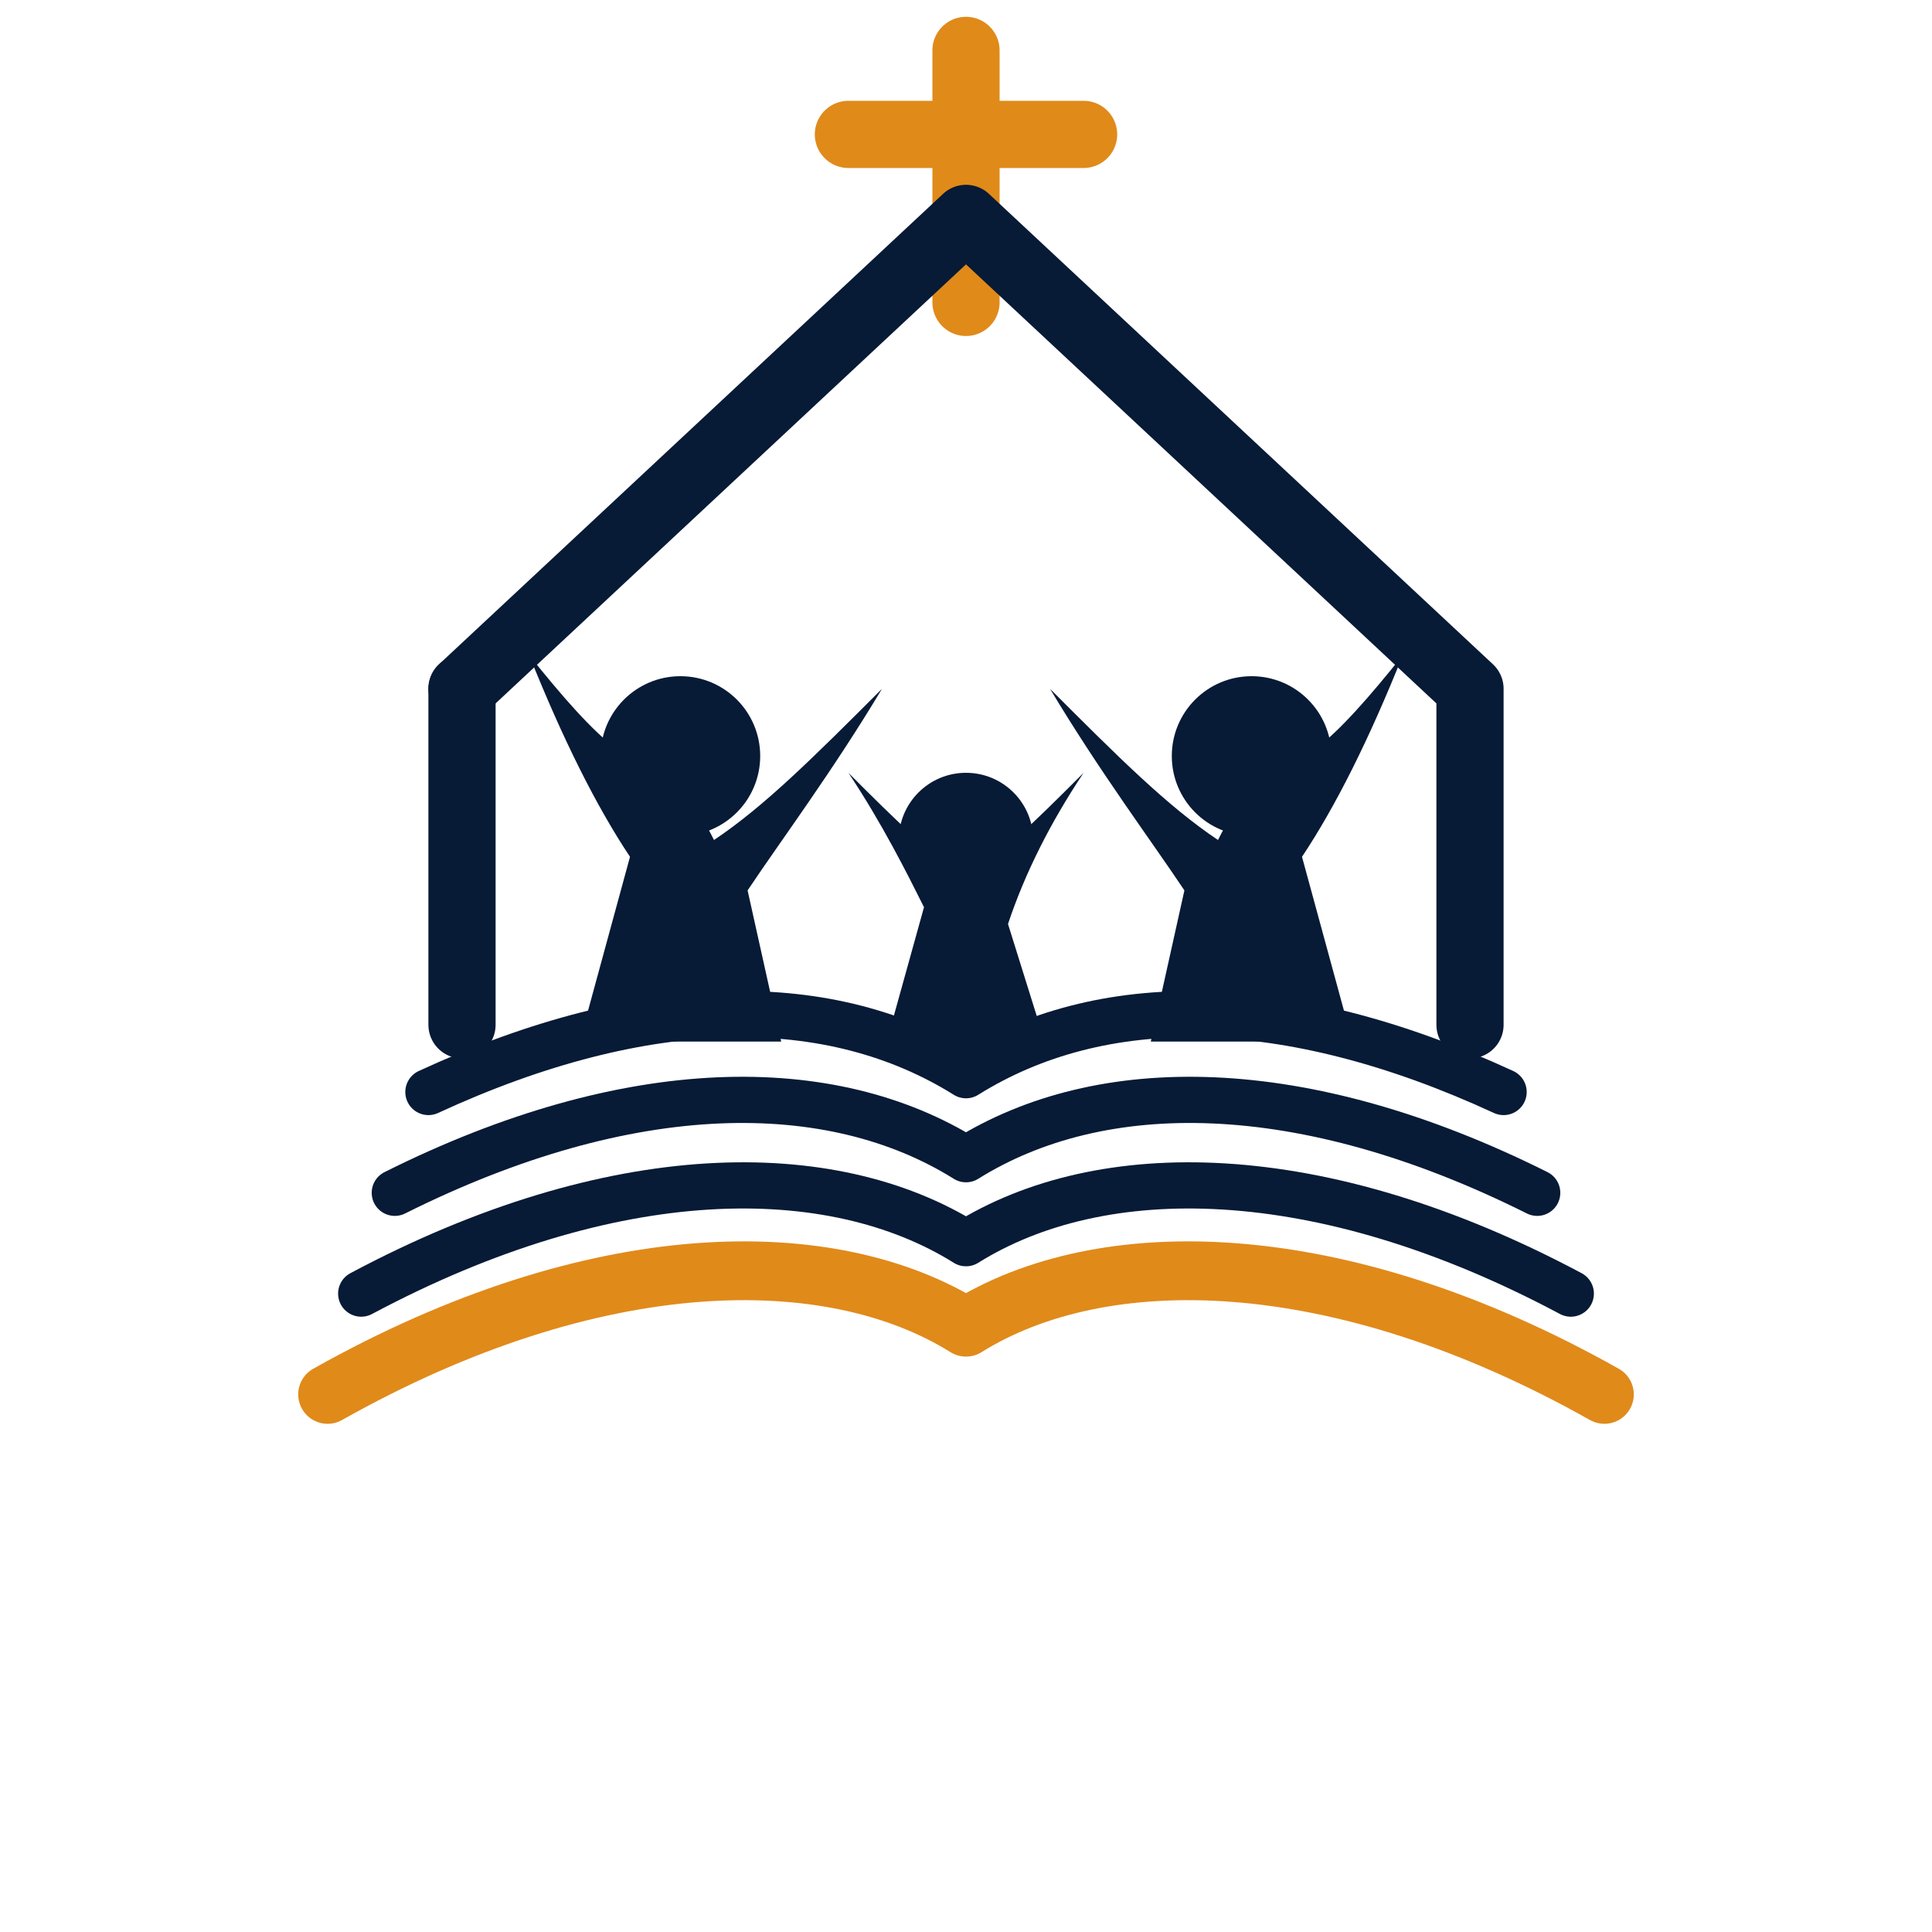
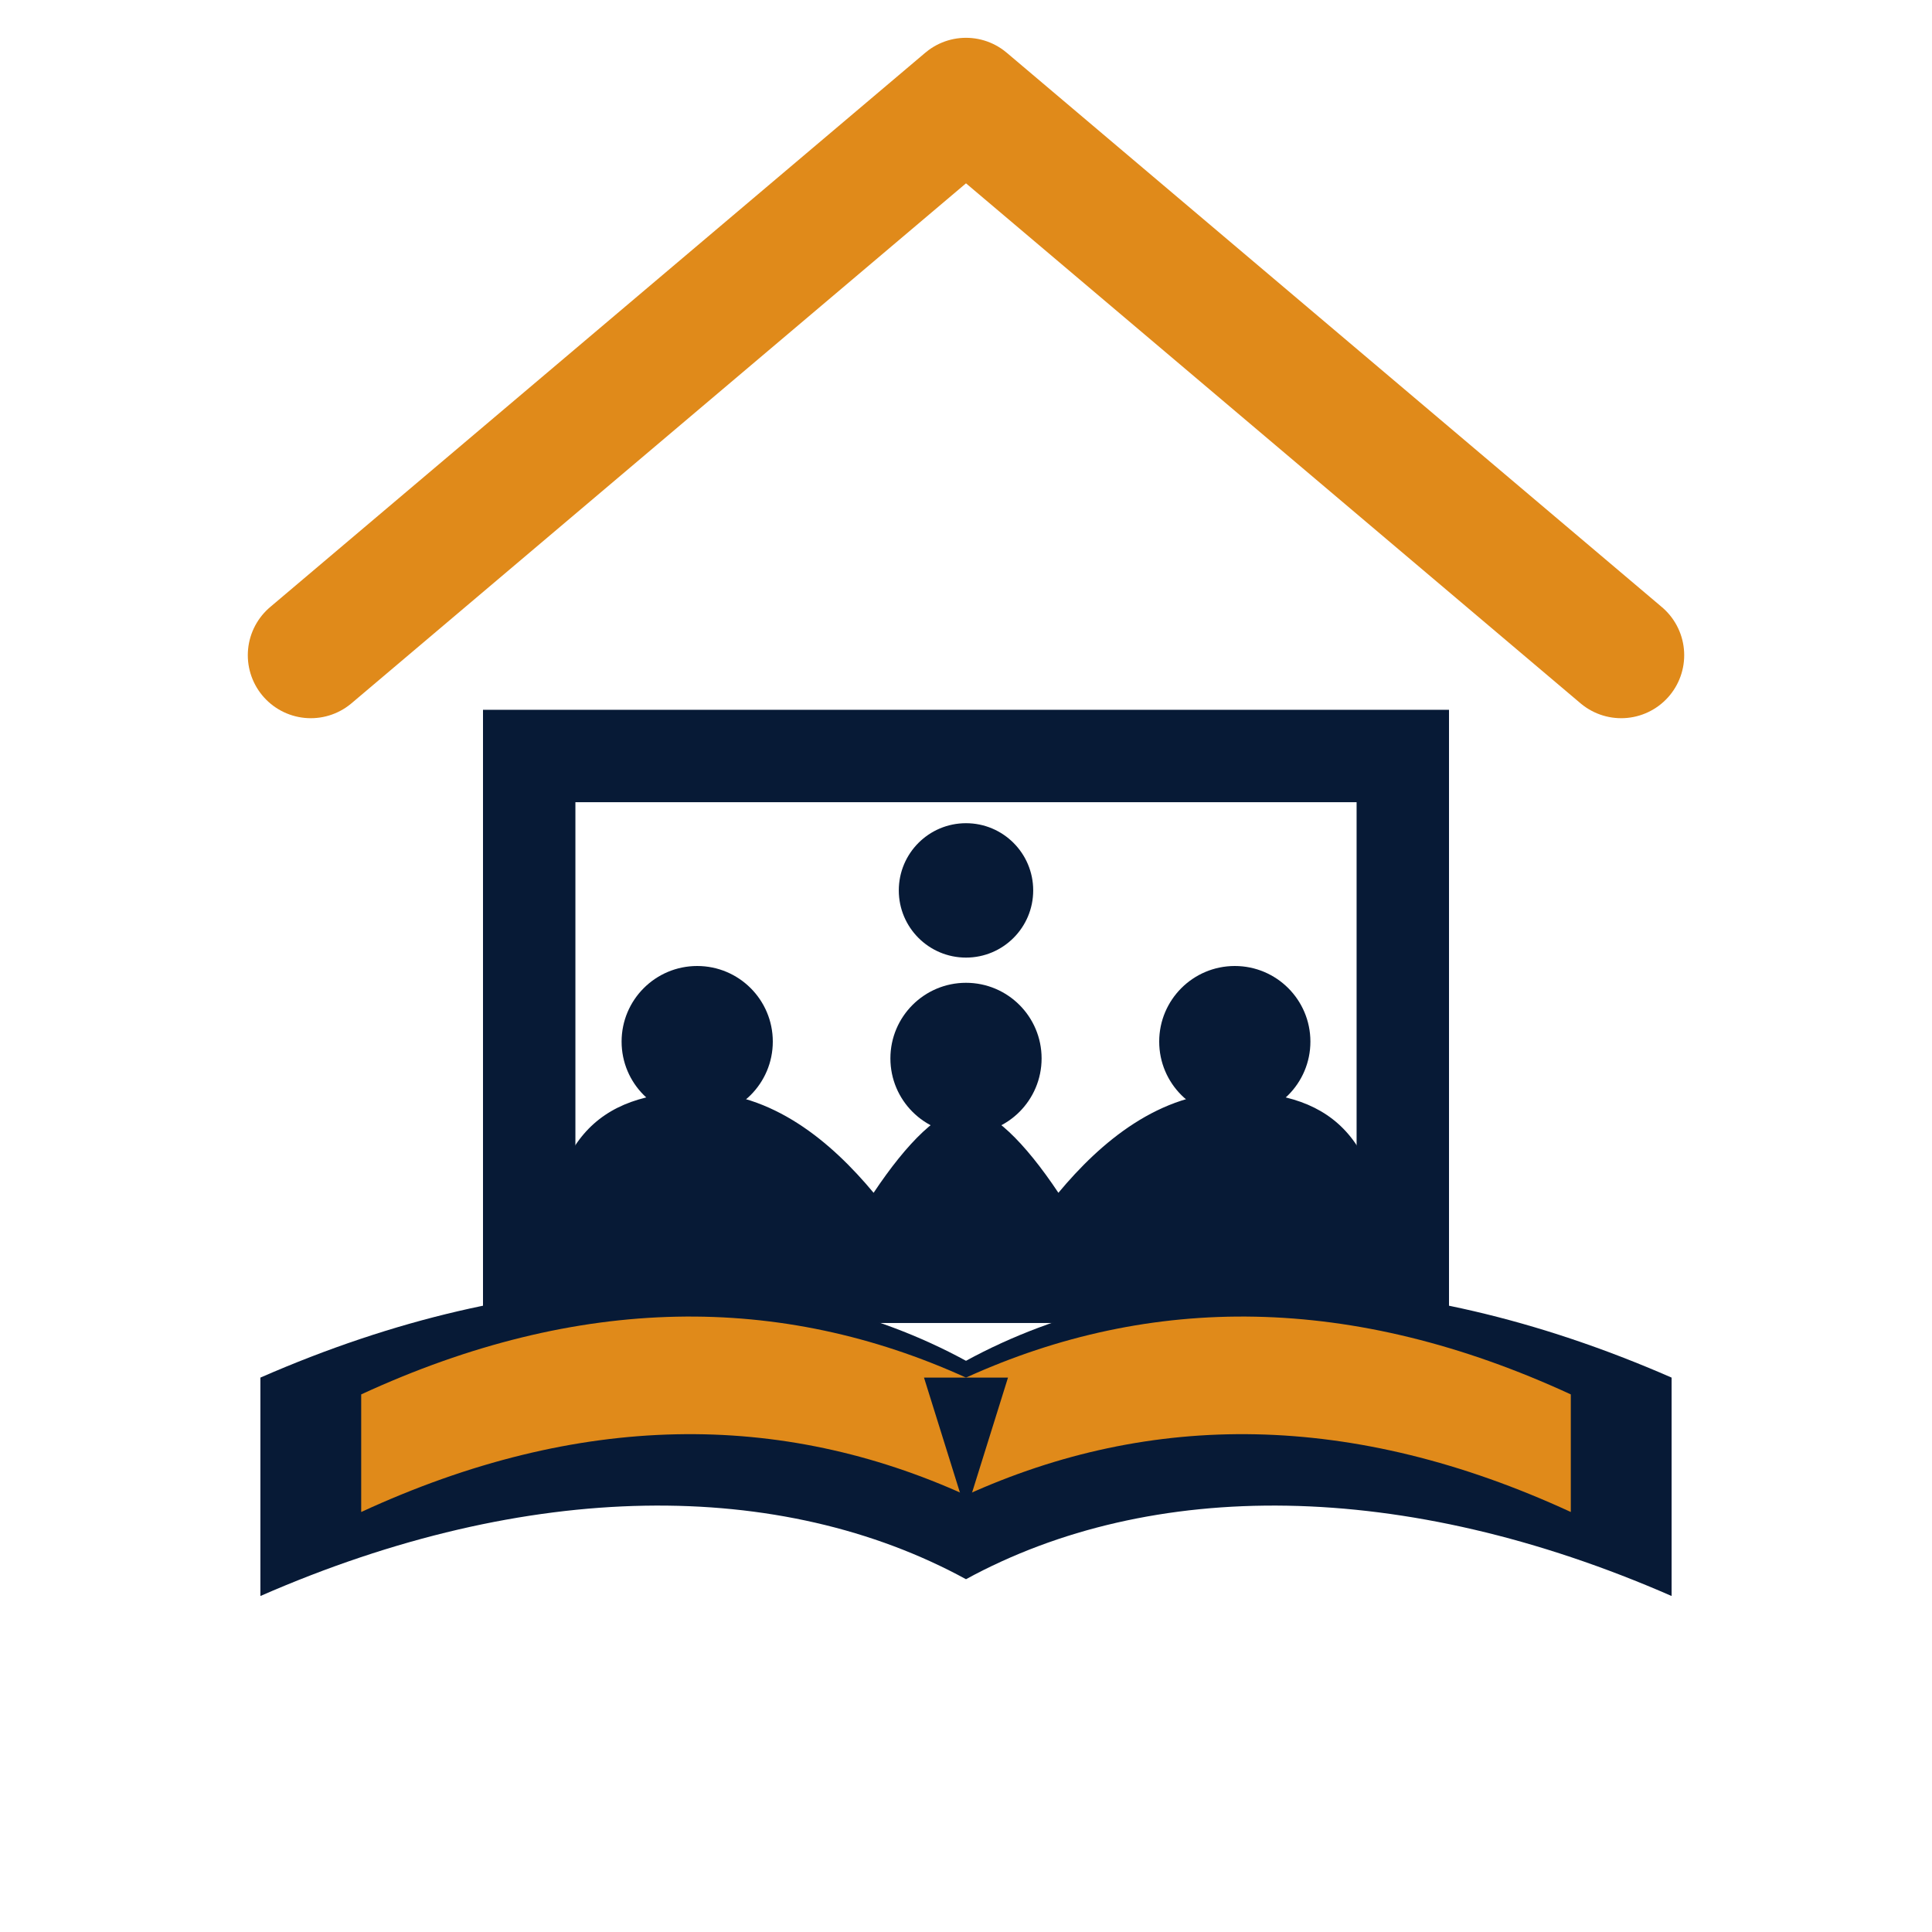
<svg xmlns="http://www.w3.org/2000/svg" width="512" height="512" viewBox="0 0 200 230">
-   <g stroke-linecap="round" stroke-linejoin="round">
-     <path d="M100 6 V36 M86 16 H114" fill="none" stroke="#E08A1A" stroke-width="8" />
-     <path d="M40 82 L100 26 L160 82 V122" fill="none" stroke="#071A36" stroke-width="8" />
-     <path d="M40 82 V122" fill="none" stroke="#071A36" stroke-width="8" />
-     <g fill="#071A36" stroke="none">
-       <circle cx="66" cy="90" r="9.5" />
-       <path d="M48 78                C52 88 56 96 60 102                L54 124 H78 L74 106                C78 100 84 92 90 82                C82 90 76 96 70 100                C68 96 64 90 66 90                C62 94 56 88 48 78 Z" />
-       <circle cx="100" cy="100" r="8" />
-       <path d="M86 92                C90 98 93 104 95 108                L90 126 H110 L105 110                C107 104 110 98 114 92                C108 98 104 102 100 104                C96 102 92 98 86 92 Z" />
-       <circle cx="134" cy="90" r="9.5" />
-       <path d="M152 78                C148 88 144 96 140 102                L146 124 H122 L126 106                C122 100 116 92 110 82                C118 90 124 96 130 100                C132 96 136 90 134 90                C138 94 144 88 152 78 Z" />
-     </g>
-     <g fill="none" stroke="#071A36" stroke-width="5.5">
-       <path d="M36 130 C62 118 84 118 100 128 C116 118 138 118 164 130" />
-       <path d="M32 142 C60 128 84 128 100 138 C116 128 140 128 168 142" />
-       <path d="M28 154 C58 138 84 138 100 148 C116 138 142 138 172 154" />
-     </g>
-     <path d="M24 166 C56 148 84 148 100 158 C116 148 144 148 176 166" fill="none" stroke="#E08A1A" stroke-width="7" stroke-linecap="round" />
+   <path d="M22 78 L100 12 L178 78" fill="none" stroke="#E08A1A" stroke-width="15" stroke-linejoin="round" stroke-linecap="round" />
+   <path d="M48 90 H152 V152 H48 Z" fill="none" stroke="#071A36" stroke-width="11" />
+   <g fill="#071A36">
+     <circle cx="100" cy="106" r="8" />
+     <circle cx="68" cy="124" r="9" />
+     <circle cx="100" cy="126" r="9" />
+     <circle cx="132" cy="124" r="9" />
+     <path d="M50 152              C50 136 56 130 68 130              C77 130 84 136 89 142              C93 136 97 132 100 132              C103 132 107 136 111 142              C116 136 123 130 132 130              C144 130 150 136 150 152 Z" />
  </g>
+   <path d="M16 164            C48 150 78 150 100 162            C122 150 152 150 184 164            L184 190            C152 176 122 176 100 188            C78 176 48 176 16 190 Z" fill="#071A36" />
+   <path d="M28 166            C54 154 78 154 100 164            C122 154 146 154 172 166            L172 180            C146 168 122 168 100 178            C78 168 54 168 28 180 Z" fill="#E08A1A" />
+   <path d="M95 164 L100 180 L105 164 Z" fill="#071A36" />
</svg>
